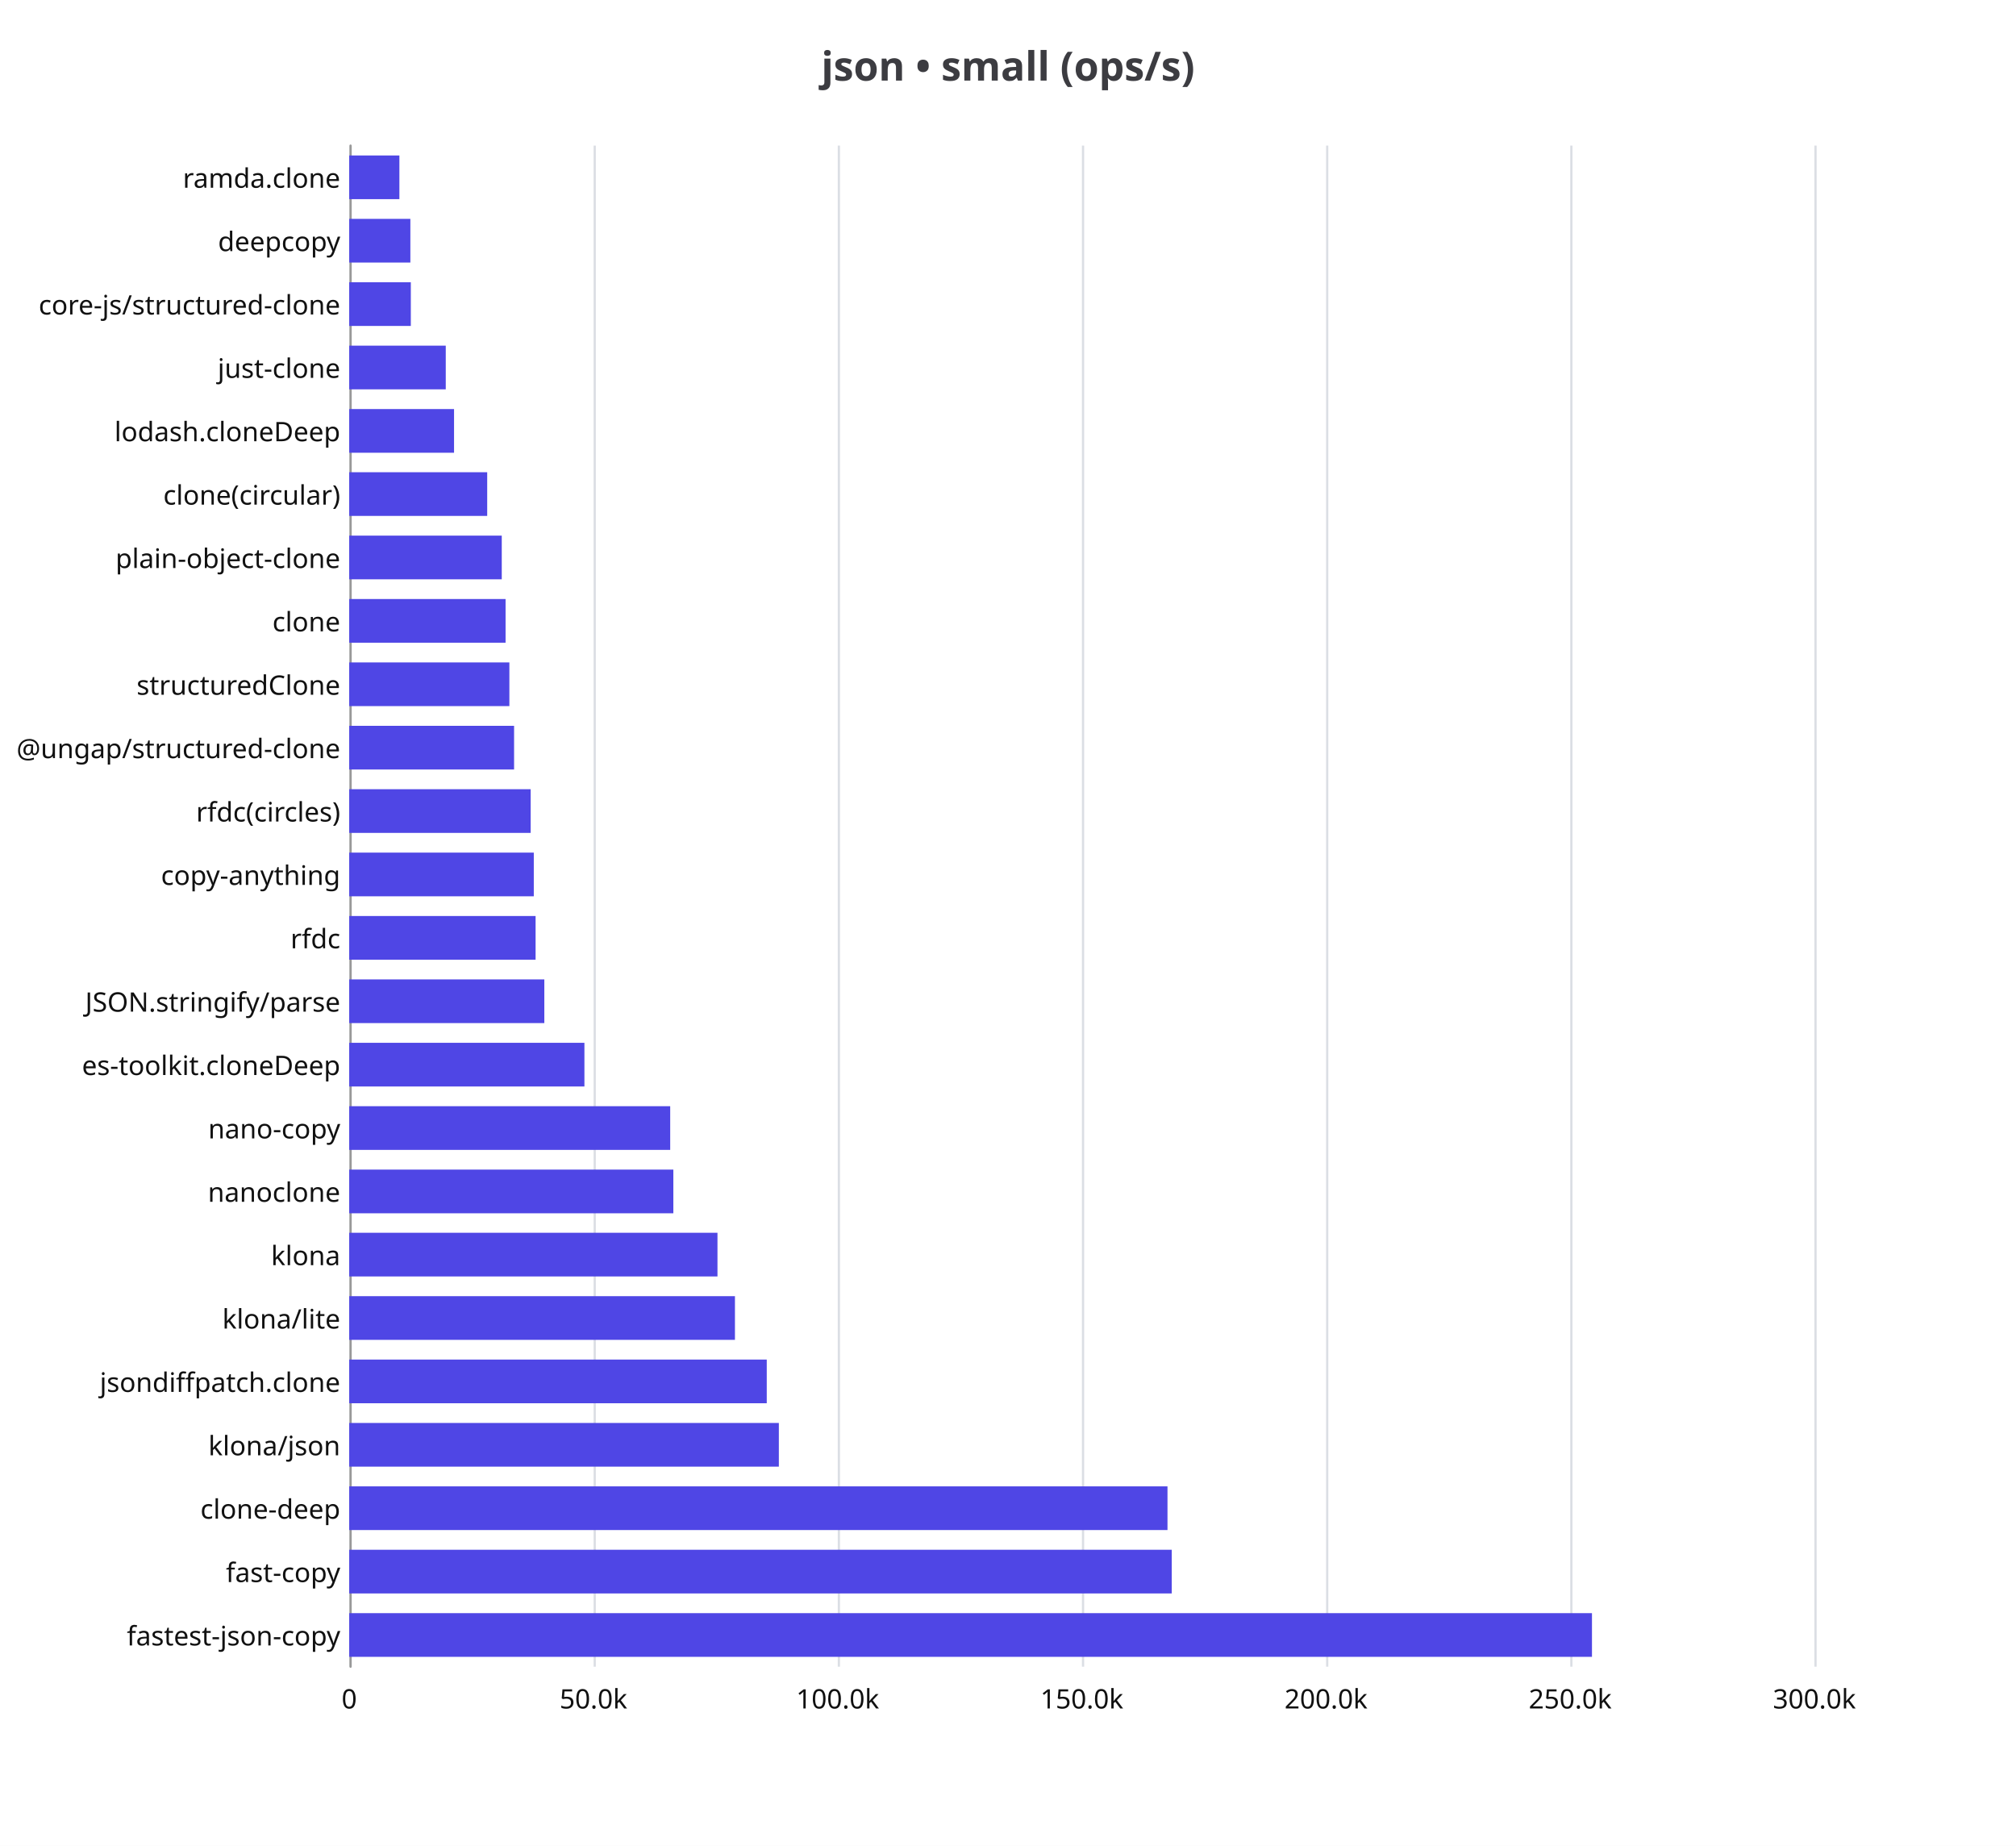
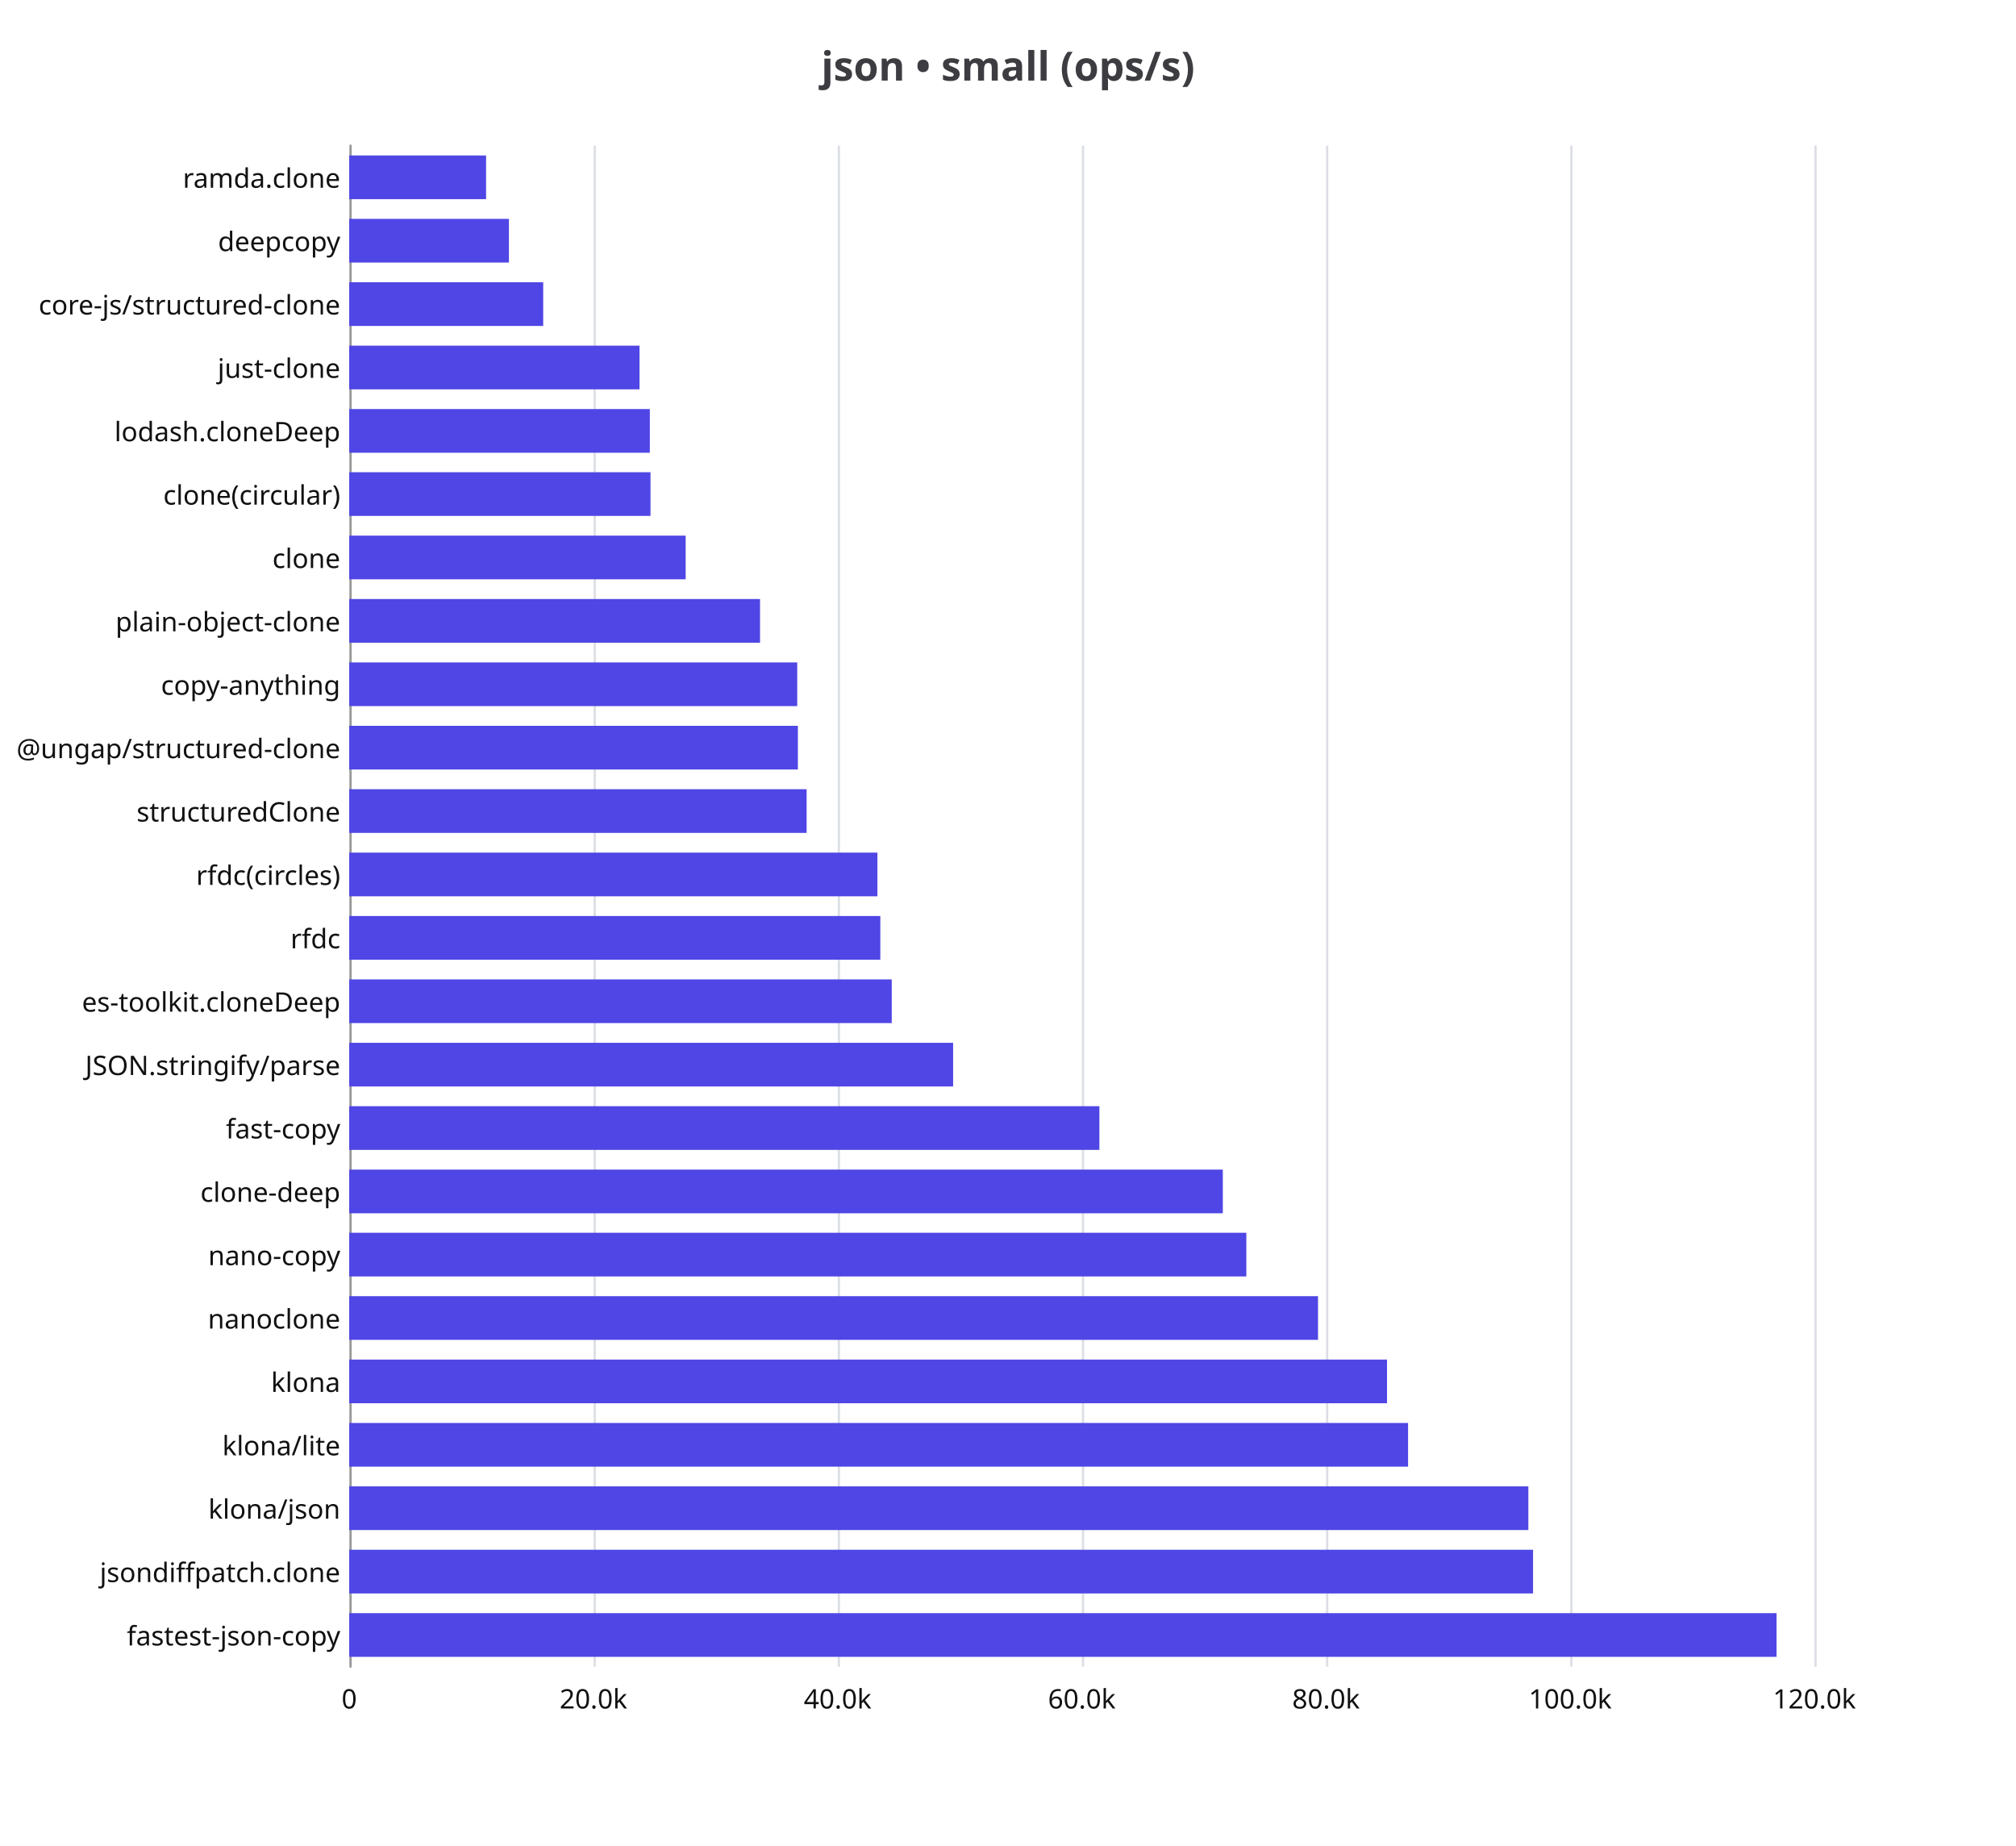
<svg xmlns="http://www.w3.org/2000/svg" width="900" height="824" version="1.1" baseProfile="full" viewBox="0 0 900 824">
  <rect width="900" height="824" x="0" y="0" fill="#ffffff" />
  <path d="M156.5 65L156.5 744" fill="none" pointer-events="visible" stroke="#dbdee4" class="zr0-cls-0" />
  <path d="M265.5 65L265.5 744" fill="none" pointer-events="visible" stroke="#dbdee4" class="zr0-cls-0" />
  <path d="M374.5 65L374.5 744" fill="none" pointer-events="visible" stroke="#dbdee4" class="zr0-cls-0" />
  <path d="M483.5 65L483.5 744" fill="none" pointer-events="visible" stroke="#dbdee4" class="zr0-cls-0" />
  <path d="M592.5 65L592.5 744" fill="none" pointer-events="visible" stroke="#dbdee4" class="zr0-cls-0" />
  <path d="M701.5 65L701.5 744" fill="none" pointer-events="visible" stroke="#dbdee4" class="zr0-cls-0" />
  <path d="M810.5 65L810.5 744" fill="none" pointer-events="visible" stroke="#dbdee4" class="zr0-cls-0" />
  <path d="M156.5 744L156.5 65" fill="none" pointer-events="visible" stroke="#999" stroke-linecap="round" class="zr0-cls-0" />
  <text dominant-baseline="central" text-anchor="end" style="font-size:12px;font-family:Microsoft YaHei;" xml:space="preserve" transform="translate(151.92 729.8542)" fill="#111">    fastest-json-copy</text>
-   <text dominant-baseline="central" text-anchor="end" style="font-size:12px;font-family:Microsoft YaHei;" xml:space="preserve" transform="translate(151.92 701.5625)" fill="#111">    fast-copy</text>
-   <text dominant-baseline="central" text-anchor="end" style="font-size:12px;font-family:Microsoft YaHei;" xml:space="preserve" transform="translate(151.92 673.2708)" fill="#111">    clone-deep</text>
-   <text dominant-baseline="central" text-anchor="end" style="font-size:12px;font-family:Microsoft YaHei;" xml:space="preserve" transform="translate(151.92 644.9792)" fill="#111">    klona/json</text>
-   <text dominant-baseline="central" text-anchor="end" style="font-size:12px;font-family:Microsoft YaHei;" xml:space="preserve" transform="translate(151.92 616.6875)" fill="#111">    jsondiffpatch.clone</text>
-   <text dominant-baseline="central" text-anchor="end" style="font-size:12px;font-family:Microsoft YaHei;" xml:space="preserve" transform="translate(151.92 588.3958)" fill="#111">    klona/lite</text>
-   <text dominant-baseline="central" text-anchor="end" style="font-size:12px;font-family:Microsoft YaHei;" xml:space="preserve" transform="translate(151.92 560.1042)" fill="#111">    klona</text>
-   <text dominant-baseline="central" text-anchor="end" style="font-size:12px;font-family:Microsoft YaHei;" xml:space="preserve" transform="translate(151.92 531.8125)" fill="#111">    nanoclone</text>
-   <text dominant-baseline="central" text-anchor="end" style="font-size:12px;font-family:Microsoft YaHei;" xml:space="preserve" transform="translate(151.92 503.5208)" fill="#111">    nano-copy</text>
-   <text dominant-baseline="central" text-anchor="end" style="font-size:12px;font-family:Microsoft YaHei;" xml:space="preserve" transform="translate(151.92 475.2292)" fill="#111">    es-toolkit.cloneDeep</text>
-   <text dominant-baseline="central" text-anchor="end" style="font-size:12px;font-family:Microsoft YaHei;" xml:space="preserve" transform="translate(151.92 446.9375)" fill="#111">    JSON.stringify/parse</text>
+   <text dominant-baseline="central" text-anchor="end" style="font-size:12px;font-family:Microsoft YaHei;" xml:space="preserve" transform="translate(151.92 701.5625)" fill="#111">    jsondiffpatch.clone</text>
+   <text dominant-baseline="central" text-anchor="end" style="font-size:12px;font-family:Microsoft YaHei;" xml:space="preserve" transform="translate(151.92 673.2708)" fill="#111">    klona/json</text>
+   <text dominant-baseline="central" text-anchor="end" style="font-size:12px;font-family:Microsoft YaHei;" xml:space="preserve" transform="translate(151.92 644.9792)" fill="#111">    klona/lite</text>
+   <text dominant-baseline="central" text-anchor="end" style="font-size:12px;font-family:Microsoft YaHei;" xml:space="preserve" transform="translate(151.92 616.6875)" fill="#111">    klona</text>
+   <text dominant-baseline="central" text-anchor="end" style="font-size:12px;font-family:Microsoft YaHei;" xml:space="preserve" transform="translate(151.92 588.3958)" fill="#111">    nanoclone</text>
+   <text dominant-baseline="central" text-anchor="end" style="font-size:12px;font-family:Microsoft YaHei;" xml:space="preserve" transform="translate(151.92 560.1042)" fill="#111">    nano-copy</text>
+   <text dominant-baseline="central" text-anchor="end" style="font-size:12px;font-family:Microsoft YaHei;" xml:space="preserve" transform="translate(151.92 531.8125)" fill="#111">    clone-deep</text>
+   <text dominant-baseline="central" text-anchor="end" style="font-size:12px;font-family:Microsoft YaHei;" xml:space="preserve" transform="translate(151.92 503.5208)" fill="#111">    fast-copy</text>
+   <text dominant-baseline="central" text-anchor="end" style="font-size:12px;font-family:Microsoft YaHei;" xml:space="preserve" transform="translate(151.92 475.2292)" fill="#111">    JSON.stringify/parse</text>
+   <text dominant-baseline="central" text-anchor="end" style="font-size:12px;font-family:Microsoft YaHei;" xml:space="preserve" transform="translate(151.92 446.9375)" fill="#111">    es-toolkit.cloneDeep</text>
  <text dominant-baseline="central" text-anchor="end" style="font-size:12px;font-family:Microsoft YaHei;" xml:space="preserve" transform="translate(151.92 418.6458)" fill="#111">    rfdc</text>
-   <text dominant-baseline="central" text-anchor="end" style="font-size:12px;font-family:Microsoft YaHei;" xml:space="preserve" transform="translate(151.92 390.3542)" fill="#111">    copy-anything</text>
-   <text dominant-baseline="central" text-anchor="end" style="font-size:12px;font-family:Microsoft YaHei;" xml:space="preserve" transform="translate(151.92 362.0625)" fill="#111">    rfdc(circles)</text>
+   <text dominant-baseline="central" text-anchor="end" style="font-size:12px;font-family:Microsoft YaHei;" xml:space="preserve" transform="translate(151.92 390.3542)" fill="#111">    rfdc(circles)</text>
+   <text dominant-baseline="central" text-anchor="end" style="font-size:12px;font-family:Microsoft YaHei;" xml:space="preserve" transform="translate(151.92 362.0625)" fill="#111">    structuredClone</text>
  <text dominant-baseline="central" text-anchor="end" style="font-size:12px;font-family:Microsoft YaHei;" xml:space="preserve" transform="translate(151.92 333.7708)" fill="#111">    @ungap/structured-clone</text>
-   <text dominant-baseline="central" text-anchor="end" style="font-size:12px;font-family:Microsoft YaHei;" xml:space="preserve" transform="translate(151.92 305.4792)" fill="#111">    structuredClone</text>
-   <text dominant-baseline="central" text-anchor="end" style="font-size:12px;font-family:Microsoft YaHei;" xml:space="preserve" transform="translate(151.92 277.1875)" fill="#111">    clone</text>
-   <text dominant-baseline="central" text-anchor="end" style="font-size:12px;font-family:Microsoft YaHei;" xml:space="preserve" transform="translate(151.92 248.8958)" fill="#111">    plain-object-clone</text>
+   <text dominant-baseline="central" text-anchor="end" style="font-size:12px;font-family:Microsoft YaHei;" xml:space="preserve" transform="translate(151.92 305.4792)" fill="#111">    copy-anything</text>
+   <text dominant-baseline="central" text-anchor="end" style="font-size:12px;font-family:Microsoft YaHei;" xml:space="preserve" transform="translate(151.92 277.1875)" fill="#111">    plain-object-clone</text>
+   <text dominant-baseline="central" text-anchor="end" style="font-size:12px;font-family:Microsoft YaHei;" xml:space="preserve" transform="translate(151.92 248.8958)" fill="#111">    clone</text>
  <text dominant-baseline="central" text-anchor="end" style="font-size:12px;font-family:Microsoft YaHei;" xml:space="preserve" transform="translate(151.92 220.6042)" fill="#111">    clone(circular)</text>
  <text dominant-baseline="central" text-anchor="end" style="font-size:12px;font-family:Microsoft YaHei;" xml:space="preserve" transform="translate(151.92 192.3125)" fill="#111">    lodash.cloneDeep</text>
  <text dominant-baseline="central" text-anchor="end" style="font-size:12px;font-family:Microsoft YaHei;" xml:space="preserve" transform="translate(151.92 164.0208)" fill="#111">    just-clone</text>
  <text dominant-baseline="central" text-anchor="end" style="font-size:12px;font-family:Microsoft YaHei;" xml:space="preserve" transform="translate(151.92 135.7292)" fill="#111">    core-js/structured-clone</text>
  <text dominant-baseline="central" text-anchor="end" style="font-size:12px;font-family:Microsoft YaHei;" xml:space="preserve" transform="translate(151.92 107.4375)" fill="#111">    deepcopy</text>
  <text dominant-baseline="central" text-anchor="end" style="font-size:12px;font-family:Microsoft YaHei;" xml:space="preserve" transform="translate(151.92 79.1458)" fill="#111">    ramda.clone</text>
  <text dominant-baseline="central" text-anchor="middle" style="font-size:12px;font-family:Microsoft YaHei;" y="6" transform="translate(155.92 752)" fill="#111">0</text>
-   <text dominant-baseline="central" text-anchor="middle" style="font-size:12px;font-family:Microsoft YaHei;" y="6" transform="translate(264.9333 752)" fill="#111">50.0k</text>
-   <text dominant-baseline="central" text-anchor="middle" style="font-size:12px;font-family:Microsoft YaHei;" y="6" transform="translate(373.9467 752)" fill="#111">100.0k</text>
-   <text dominant-baseline="central" text-anchor="middle" style="font-size:12px;font-family:Microsoft YaHei;" y="6" transform="translate(482.96 752)" fill="#111">150.0k</text>
-   <text dominant-baseline="central" text-anchor="middle" style="font-size:12px;font-family:Microsoft YaHei;" y="6" transform="translate(591.9733 752)" fill="#111">200.0k</text>
-   <text dominant-baseline="central" text-anchor="middle" style="font-size:12px;font-family:Microsoft YaHei;" y="6" transform="translate(700.9867 752)" fill="#111">250.0k</text>
-   <text dominant-baseline="central" text-anchor="middle" style="font-size:12px;font-family:Microsoft YaHei;" y="6" transform="translate(810 752)" fill="#111">300.0k</text>
-   <path d="M155.9 720.1l554.8 0l0 19.5l-554.8 0Z" fill="#4F46E5" ecmeta_series_index="0" ecmeta_data_index="0" ecmeta_ssr_type="chart" class="zr0-cls-1" />
-   <path d="M155.9 691.8l367.2 0l0 19.5l-367.2 0Z" fill="#4F46E5" ecmeta_series_index="0" ecmeta_data_index="1" ecmeta_ssr_type="chart" class="zr0-cls-1" />
-   <path d="M155.9 663.5l365.3 0l0 19.5l-365.3 0Z" fill="#4F46E5" ecmeta_series_index="0" ecmeta_data_index="2" ecmeta_ssr_type="chart" class="zr0-cls-1" />
-   <path d="M155.9 635.2l191.8 0l0 19.5l-191.8 0Z" fill="#4F46E5" ecmeta_series_index="0" ecmeta_data_index="3" ecmeta_ssr_type="chart" class="zr0-cls-1" />
-   <path d="M155.9 606.9l186.4 0l0 19.5l-186.4 0Z" fill="#4F46E5" ecmeta_series_index="0" ecmeta_data_index="4" ecmeta_ssr_type="chart" class="zr0-cls-1" />
-   <path d="M155.9 578.6l172.2 0l0 19.5l-172.2 0Z" fill="#4F46E5" ecmeta_series_index="0" ecmeta_data_index="5" ecmeta_ssr_type="chart" class="zr0-cls-1" />
-   <path d="M155.9 550.3l164.4 0l0 19.5l-164.4 0Z" fill="#4F46E5" ecmeta_series_index="0" ecmeta_data_index="6" ecmeta_ssr_type="chart" class="zr0-cls-1" />
-   <path d="M155.9 522.1l144.7 0l0 19.5l-144.7 0Z" fill="#4F46E5" ecmeta_series_index="0" ecmeta_data_index="7" ecmeta_ssr_type="chart" class="zr0-cls-1" />
-   <path d="M155.9 493.8l143.3 0l0 19.5l-143.3 0Z" fill="#4F46E5" ecmeta_series_index="0" ecmeta_data_index="8" ecmeta_ssr_type="chart" class="zr0-cls-1" />
-   <path d="M155.9 465.5l105 0l0 19.5l-105 0Z" fill="#4F46E5" ecmeta_series_index="0" ecmeta_data_index="9" ecmeta_ssr_type="chart" class="zr0-cls-1" />
-   <path d="M155.9 437.2l87.1 0l0 19.5l-87.1 0Z" fill="#4F46E5" ecmeta_series_index="0" ecmeta_data_index="10" ecmeta_ssr_type="chart" class="zr0-cls-1" />
-   <path d="M155.9 408.9l83.2 0l0 19.5l-83.2 0Z" fill="#4F46E5" ecmeta_series_index="0" ecmeta_data_index="11" ecmeta_ssr_type="chart" class="zr0-cls-1" />
-   <path d="M155.9 380.6l82.4 0l0 19.5l-82.4 0Z" fill="#4F46E5" ecmeta_series_index="0" ecmeta_data_index="12" ecmeta_ssr_type="chart" class="zr0-cls-1" />
-   <path d="M155.9 352.3l81 0l0 19.5l-81 0Z" fill="#4F46E5" ecmeta_series_index="0" ecmeta_data_index="13" ecmeta_ssr_type="chart" class="zr0-cls-1" />
-   <path d="M155.9 324l73.6 0l0 19.5l-73.6 0Z" fill="#4F46E5" ecmeta_series_index="0" ecmeta_data_index="14" ecmeta_ssr_type="chart" class="zr0-cls-1" />
-   <path d="M155.9 295.7l71.5 0l0 19.5l-71.5 0Z" fill="#4F46E5" ecmeta_series_index="0" ecmeta_data_index="15" ecmeta_ssr_type="chart" class="zr0-cls-1" />
-   <path d="M155.9 267.4l69.8 0l0 19.5l-69.8 0Z" fill="#4F46E5" ecmeta_series_index="0" ecmeta_data_index="16" ecmeta_ssr_type="chart" class="zr0-cls-1" />
-   <path d="M155.9 239.1l68.1 0l0 19.5l-68.1 0Z" fill="#4F46E5" ecmeta_series_index="0" ecmeta_data_index="17" ecmeta_ssr_type="chart" class="zr0-cls-1" />
-   <path d="M155.9 210.8l61.6 0l0 19.5l-61.6 0Z" fill="#4F46E5" ecmeta_series_index="0" ecmeta_data_index="18" ecmeta_ssr_type="chart" class="zr0-cls-1" />
-   <path d="M155.9 182.6l46.8 0l0 19.5l-46.8 0Z" fill="#4F46E5" ecmeta_series_index="0" ecmeta_data_index="19" ecmeta_ssr_type="chart" class="zr0-cls-1" />
-   <path d="M155.9 154.3l43.1 0l0 19.5l-43.1 0Z" fill="#4F46E5" ecmeta_series_index="0" ecmeta_data_index="20" ecmeta_ssr_type="chart" class="zr0-cls-1" />
-   <path d="M155.9 126l27.5 0l0 19.5l-27.5 0Z" fill="#4F46E5" ecmeta_series_index="0" ecmeta_data_index="21" ecmeta_ssr_type="chart" class="zr0-cls-1" />
-   <path d="M155.9 97.7l27.3 0l0 19.5l-27.3 0Z" fill="#4F46E5" ecmeta_series_index="0" ecmeta_data_index="22" ecmeta_ssr_type="chart" class="zr0-cls-1" />
-   <path d="M155.9 69.4l22.4 0l0 19.5l-22.4 0Z" fill="#4F46E5" ecmeta_series_index="0" ecmeta_data_index="23" ecmeta_ssr_type="chart" class="zr0-cls-1" />
+   <text dominant-baseline="central" text-anchor="middle" style="font-size:12px;font-family:Microsoft YaHei;" y="6" transform="translate(264.9333 752)" fill="#111">20.0k</text>
+   <text dominant-baseline="central" text-anchor="middle" style="font-size:12px;font-family:Microsoft YaHei;" y="6" transform="translate(373.9467 752)" fill="#111">40.0k</text>
+   <text dominant-baseline="central" text-anchor="middle" style="font-size:12px;font-family:Microsoft YaHei;" y="6" transform="translate(482.96 752)" fill="#111">60.0k</text>
+   <text dominant-baseline="central" text-anchor="middle" style="font-size:12px;font-family:Microsoft YaHei;" y="6" transform="translate(591.9733 752)" fill="#111">80.0k</text>
+   <text dominant-baseline="central" text-anchor="middle" style="font-size:12px;font-family:Microsoft YaHei;" y="6" transform="translate(700.9867 752)" fill="#111">100.0k</text>
+   <text dominant-baseline="central" text-anchor="middle" style="font-size:12px;font-family:Microsoft YaHei;" y="6" transform="translate(810 752)" fill="#111">120.0k</text>
+   <path d="M155.9 720.1l637.2 0l0 19.5l-637.2 0Z" fill="#4F46E5" ecmeta_series_index="0" ecmeta_data_index="0" ecmeta_ssr_type="chart" class="zr0-cls-1" />
+   <path d="M155.9 691.8l528.5 0l0 19.5l-528.5 0Z" fill="#4F46E5" ecmeta_series_index="0" ecmeta_data_index="1" ecmeta_ssr_type="chart" class="zr0-cls-1" />
+   <path d="M155.9 663.5l526.4 0l0 19.5l-526.4 0Z" fill="#4F46E5" ecmeta_series_index="0" ecmeta_data_index="2" ecmeta_ssr_type="chart" class="zr0-cls-1" />
+   <path d="M155.9 635.2l472.7 0l0 19.5l-472.7 0Z" fill="#4F46E5" ecmeta_series_index="0" ecmeta_data_index="3" ecmeta_ssr_type="chart" class="zr0-cls-1" />
+   <path d="M155.9 606.9l463.3 0l0 19.5l-463.3 0Z" fill="#4F46E5" ecmeta_series_index="0" ecmeta_data_index="4" ecmeta_ssr_type="chart" class="zr0-cls-1" />
+   <path d="M155.9 578.6l432.5 0l0 19.5l-432.5 0Z" fill="#4F46E5" ecmeta_series_index="0" ecmeta_data_index="5" ecmeta_ssr_type="chart" class="zr0-cls-1" />
+   <path d="M155.9 550.3l400.5 0l0 19.5l-400.5 0Z" fill="#4F46E5" ecmeta_series_index="0" ecmeta_data_index="6" ecmeta_ssr_type="chart" class="zr0-cls-1" />
+   <path d="M155.9 522.1l390 0l0 19.5l-390 0Z" fill="#4F46E5" ecmeta_series_index="0" ecmeta_data_index="7" ecmeta_ssr_type="chart" class="zr0-cls-1" />
+   <path d="M155.9 493.8l334.9 0l0 19.5l-334.9 0Z" fill="#4F46E5" ecmeta_series_index="0" ecmeta_data_index="8" ecmeta_ssr_type="chart" class="zr0-cls-1" />
+   <path d="M155.9 465.5l269.6 0l0 19.5l-269.6 0Z" fill="#4F46E5" ecmeta_series_index="0" ecmeta_data_index="9" ecmeta_ssr_type="chart" class="zr0-cls-1" />
+   <path d="M155.9 437.2l242.2 0l0 19.5l-242.2 0Z" fill="#4F46E5" ecmeta_series_index="0" ecmeta_data_index="10" ecmeta_ssr_type="chart" class="zr0-cls-1" />
+   <path d="M155.9 408.9l237.1 0l0 19.5l-237.1 0Z" fill="#4F46E5" ecmeta_series_index="0" ecmeta_data_index="11" ecmeta_ssr_type="chart" class="zr0-cls-1" />
+   <path d="M155.9 380.6l235.8 0l0 19.5l-235.8 0Z" fill="#4F46E5" ecmeta_series_index="0" ecmeta_data_index="12" ecmeta_ssr_type="chart" class="zr0-cls-1" />
+   <path d="M155.9 352.3l204.2 0l0 19.5l-204.2 0Z" fill="#4F46E5" ecmeta_series_index="0" ecmeta_data_index="13" ecmeta_ssr_type="chart" class="zr0-cls-1" />
+   <path d="M155.9 324l200.3 0l0 19.5l-200.3 0Z" fill="#4F46E5" ecmeta_series_index="0" ecmeta_data_index="14" ecmeta_ssr_type="chart" class="zr0-cls-1" />
+   <path d="M155.9 295.7l200 0l0 19.5l-200 0Z" fill="#4F46E5" ecmeta_series_index="0" ecmeta_data_index="15" ecmeta_ssr_type="chart" class="zr0-cls-1" />
+   <path d="M155.9 267.4l183.4 0l0 19.5l-183.4 0Z" fill="#4F46E5" ecmeta_series_index="0" ecmeta_data_index="16" ecmeta_ssr_type="chart" class="zr0-cls-1" />
+   <path d="M155.9 239.1l150.2 0l0 19.5l-150.2 0Z" fill="#4F46E5" ecmeta_series_index="0" ecmeta_data_index="17" ecmeta_ssr_type="chart" class="zr0-cls-1" />
+   <path d="M155.9 210.8l134.5 0l0 19.5l-134.5 0Z" fill="#4F46E5" ecmeta_series_index="0" ecmeta_data_index="18" ecmeta_ssr_type="chart" class="zr0-cls-1" />
+   <path d="M155.9 182.6l134.2 0l0 19.5l-134.2 0Z" fill="#4F46E5" ecmeta_series_index="0" ecmeta_data_index="19" ecmeta_ssr_type="chart" class="zr0-cls-1" />
+   <path d="M155.9 154.3l129.6 0l0 19.5l-129.6 0Z" fill="#4F46E5" ecmeta_series_index="0" ecmeta_data_index="20" ecmeta_ssr_type="chart" class="zr0-cls-1" />
+   <path d="M155.9 126l86.6 0l0 19.5l-86.6 0Z" fill="#4F46E5" ecmeta_series_index="0" ecmeta_data_index="21" ecmeta_ssr_type="chart" class="zr0-cls-1" />
+   <path d="M155.9 97.7l71.3 0l0 19.5l-71.3 0Z" fill="#4F46E5" ecmeta_series_index="0" ecmeta_data_index="22" ecmeta_ssr_type="chart" class="zr0-cls-1" />
+   <path d="M155.9 69.4l61.1 0l0 19.5l-61.1 0Z" fill="#4F46E5" ecmeta_series_index="0" ecmeta_data_index="23" ecmeta_ssr_type="chart" class="zr0-cls-1" />
  <path d="M-86.6 -5l173.3 0l0 28l-173.3 0Z" transform="translate(450 20)" fill="rgb(0,0,0)" fill-opacity="0" stroke="#3c3c41" stroke-width="0" class="zr0-cls-0" />
  <text dominant-baseline="central" text-anchor="middle" style="font-size:18px;font-family:Microsoft YaHei;font-weight:bold;" xml:space="preserve" y="9" transform="translate(450 20)" fill="#3c3c41">json • small (ops/s)</text>
  <style>
.zr0-cls-0:hover {
pointer-events:none;
}
.zr0-cls-1:hover {
cursor:pointer;
fill:rgba(86,77,251,1);
}



</style>
</svg>
